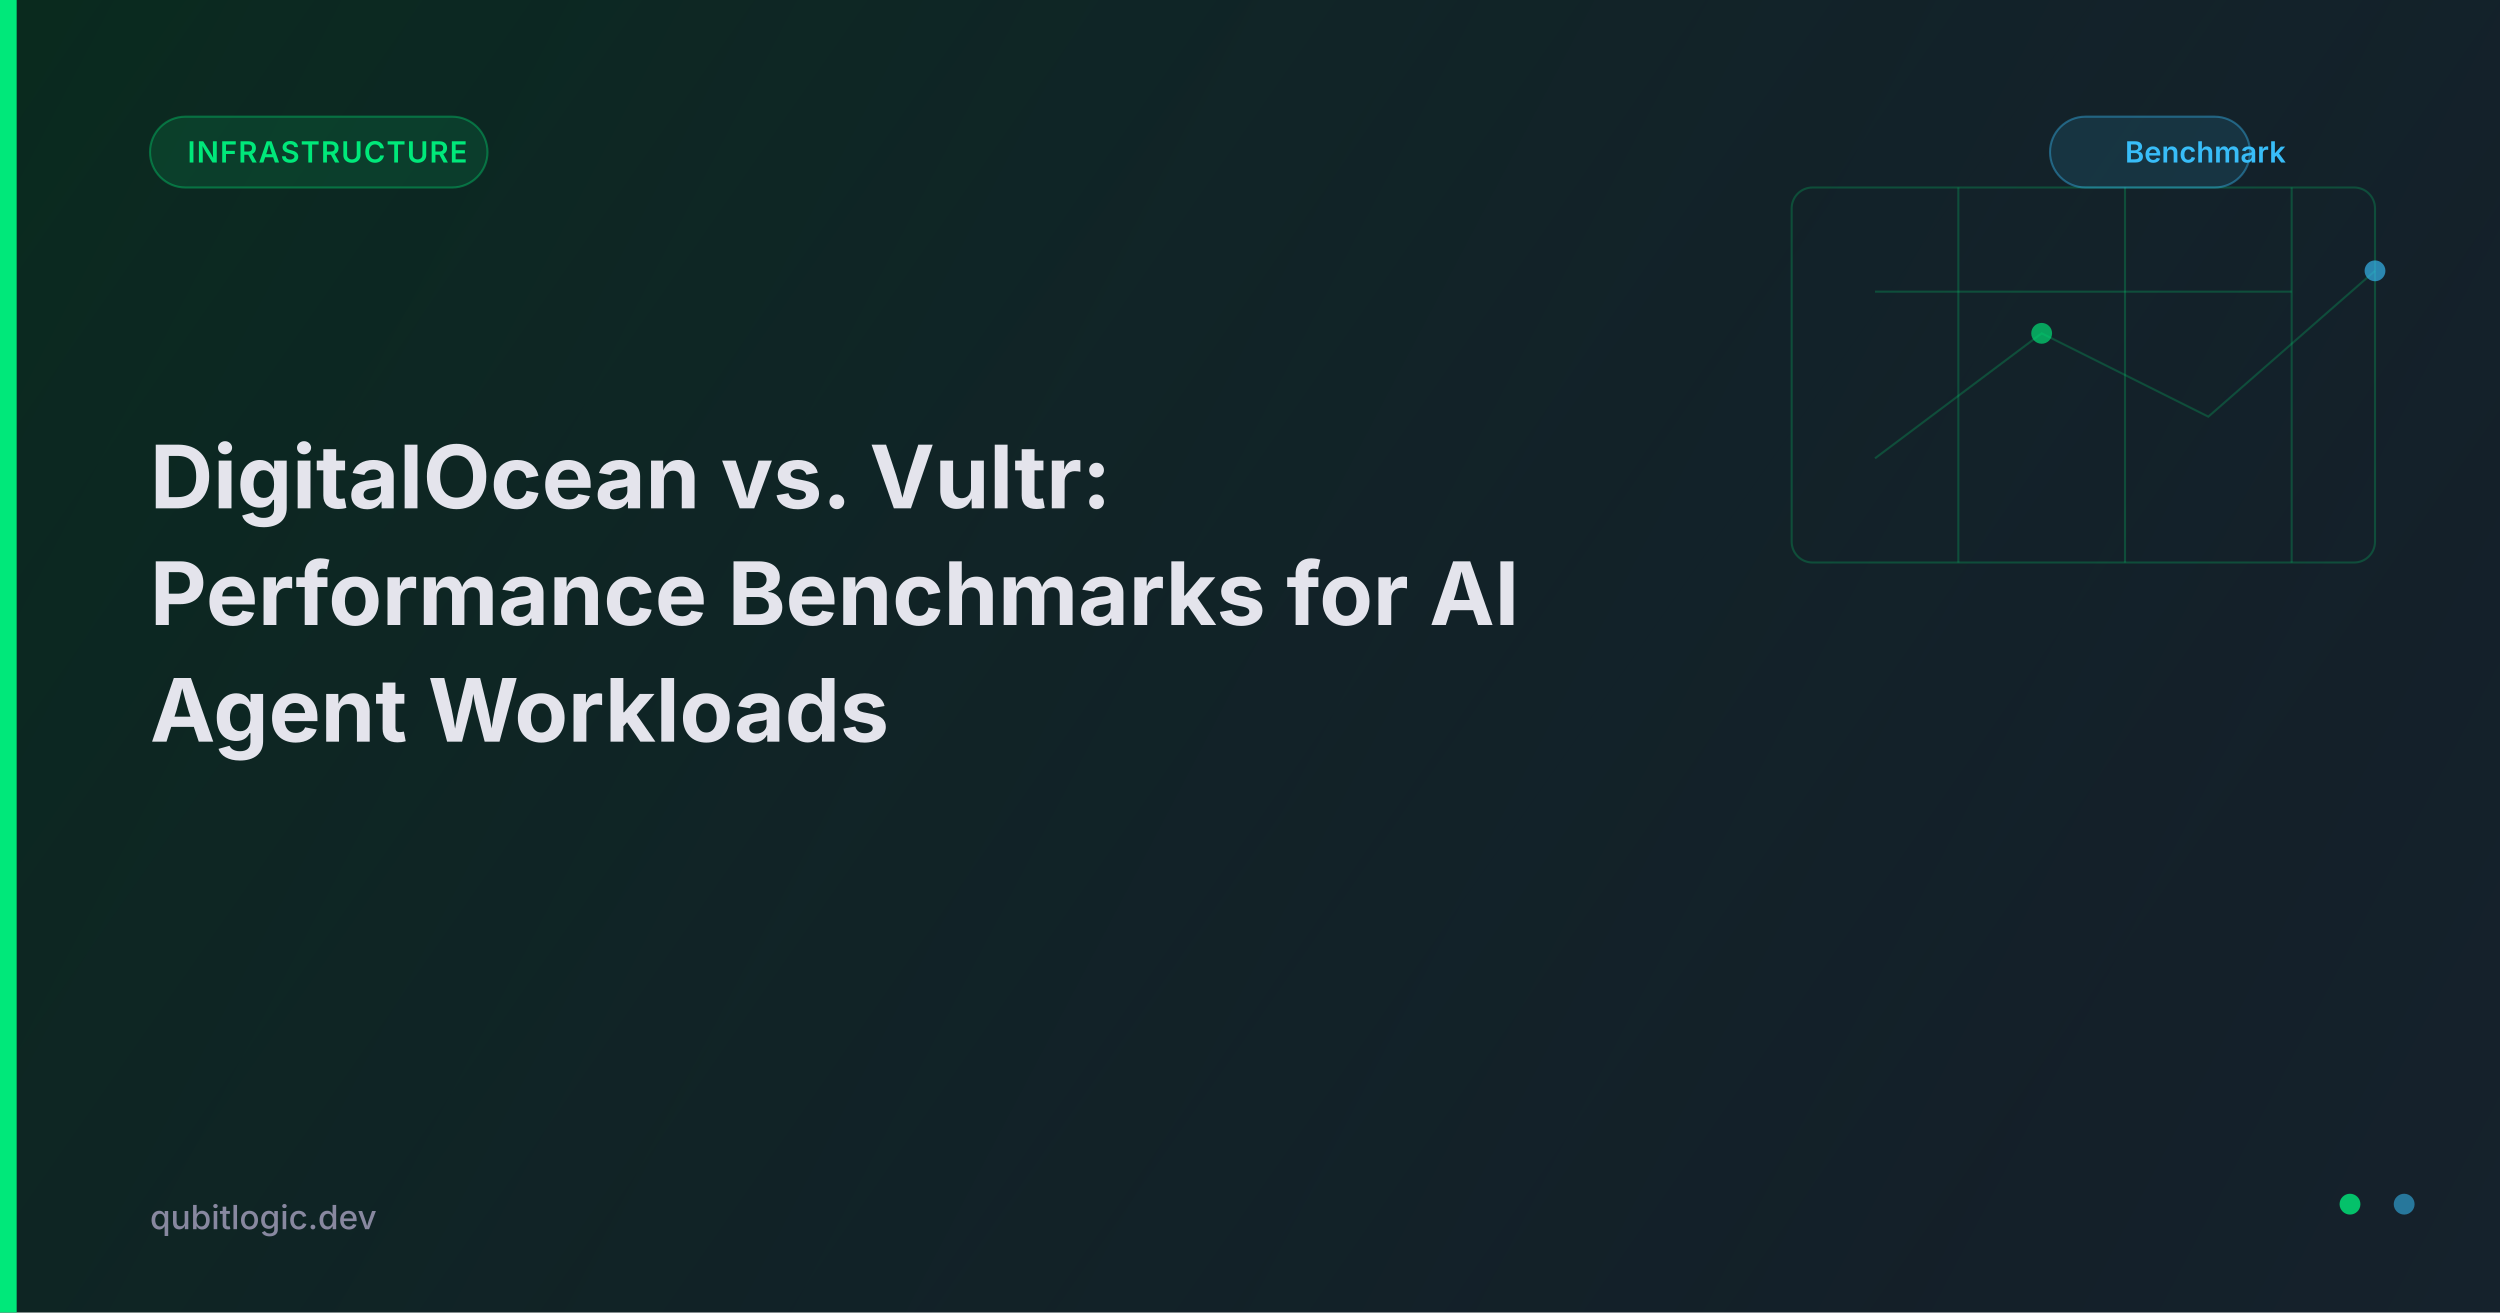
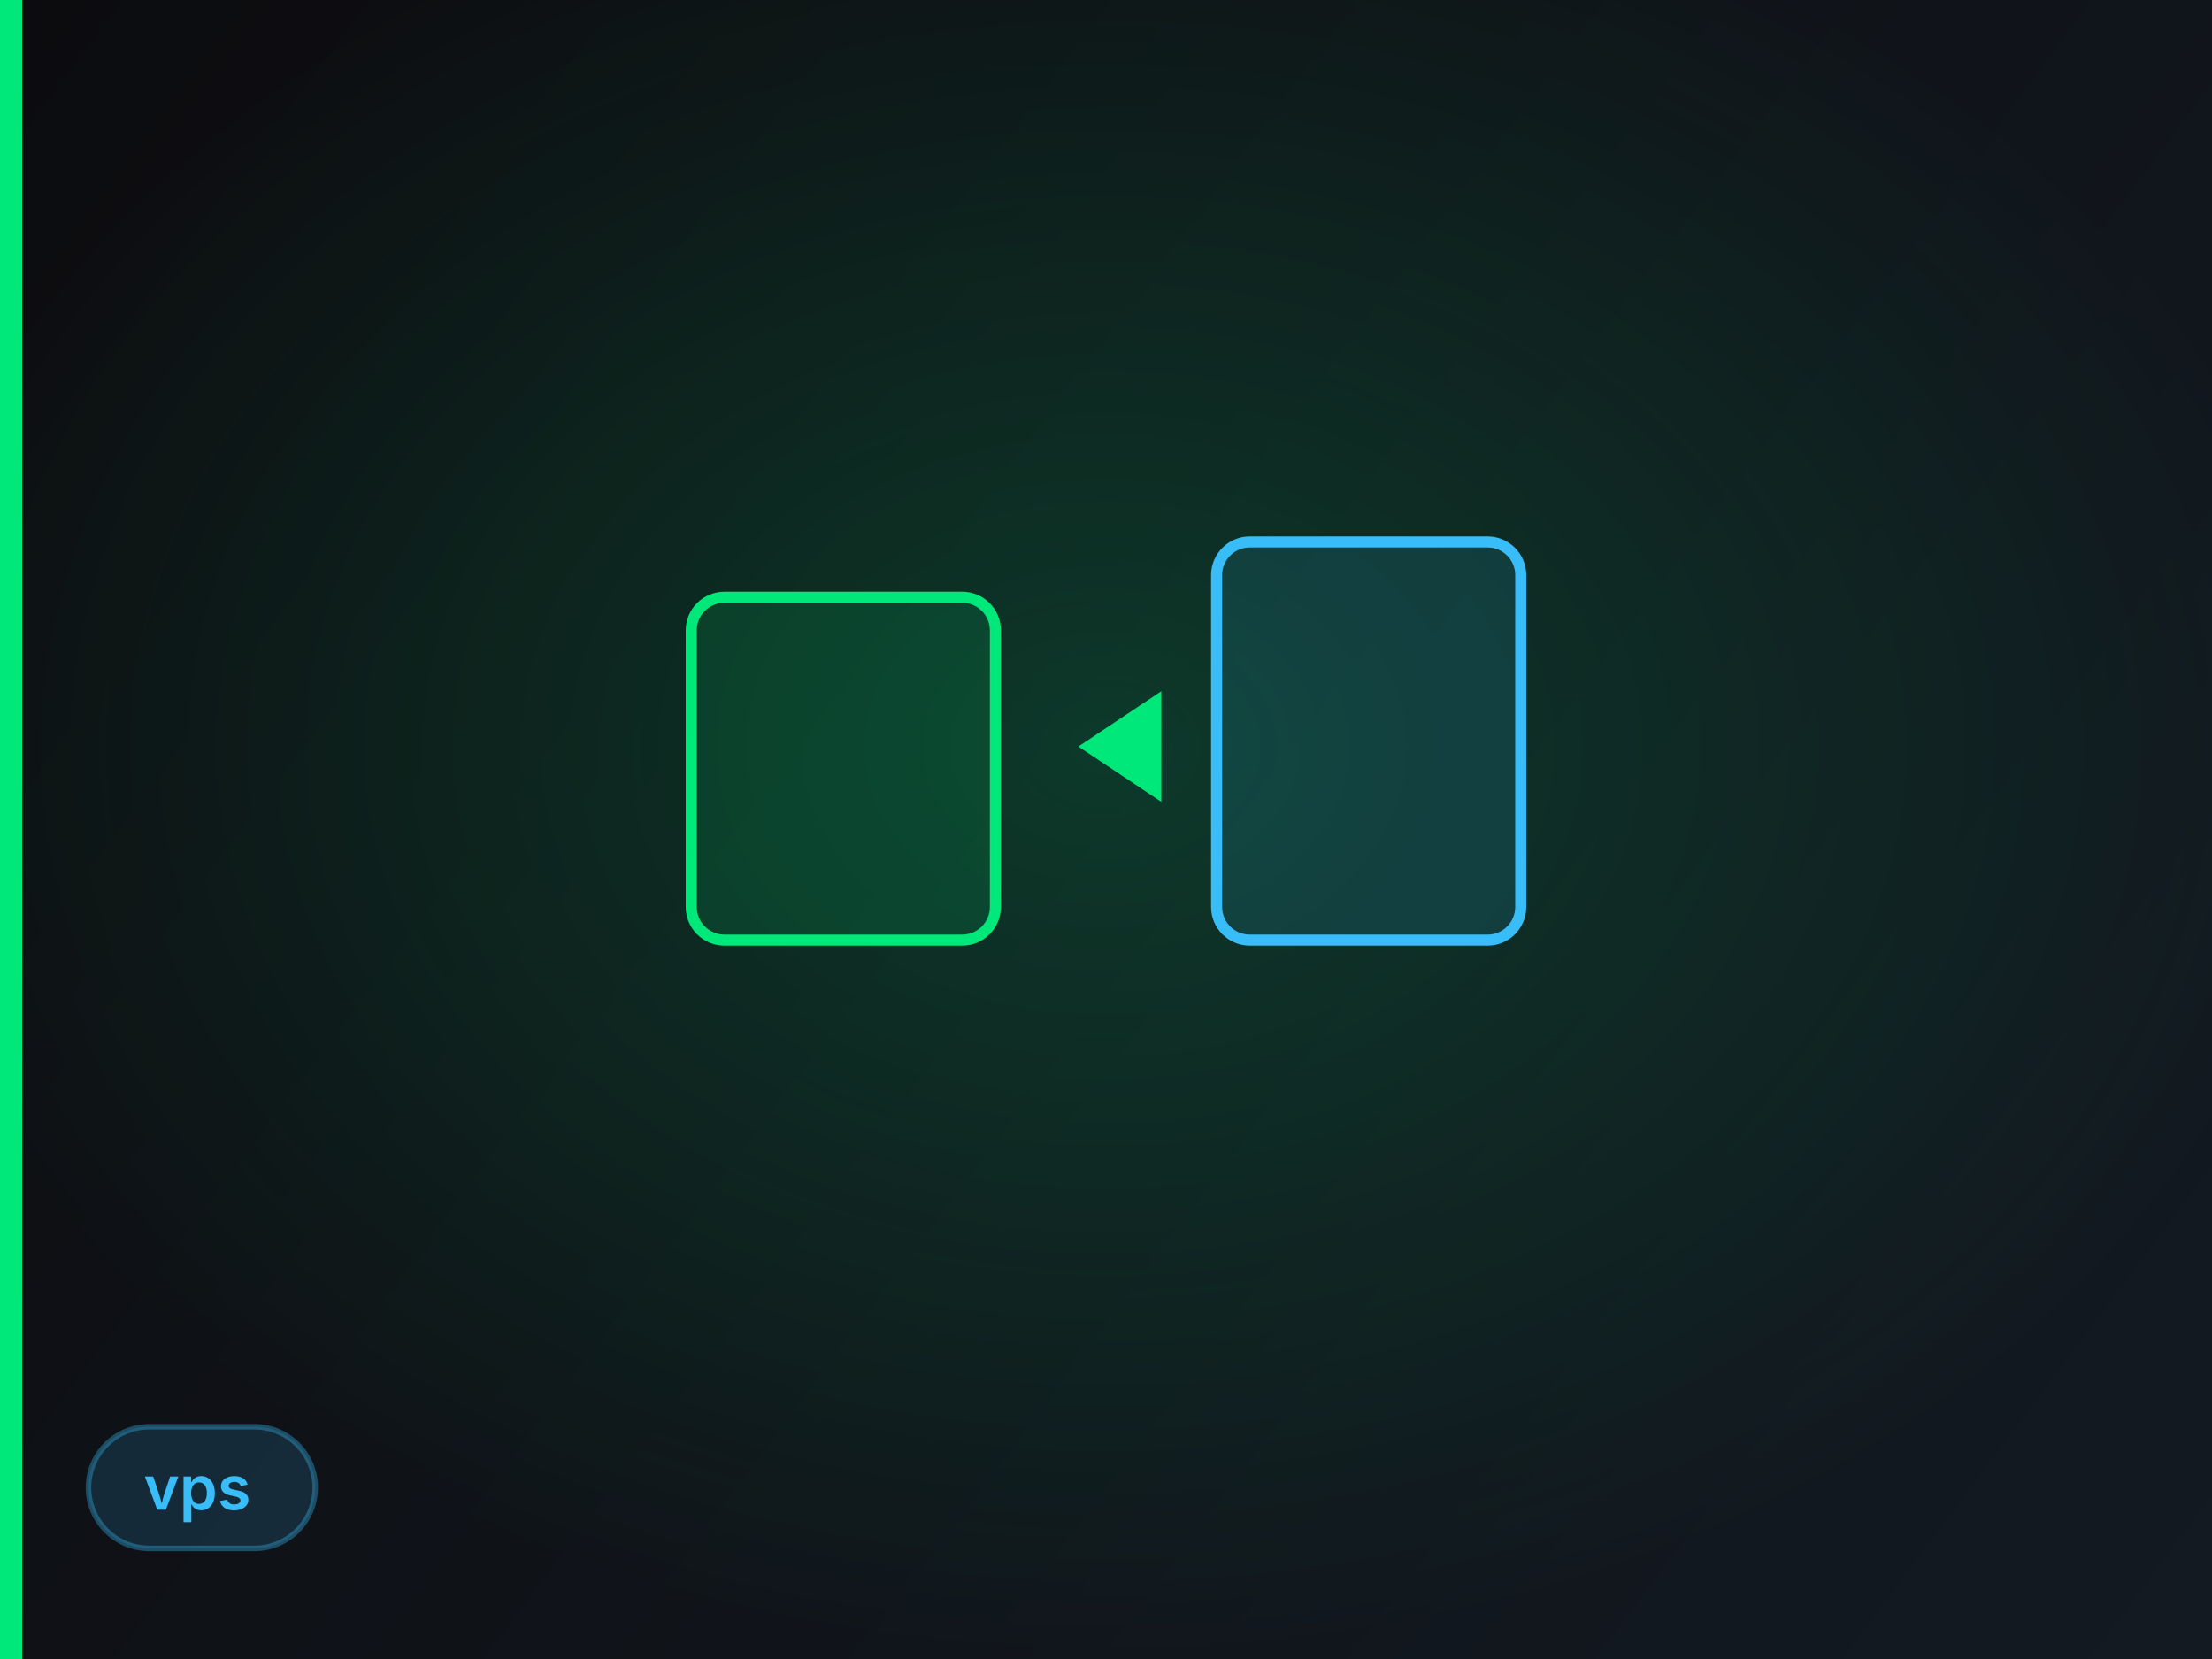
- <svg xmlns="http://www.w3.org/2000/svg" viewBox="0 0 1200 630" fill="none" role="img" aria-label="DigitalOcean vs. Vultr: Performance Benchmarks for AI Agent Workloads">
+ <svg xmlns="http://www.w3.org/2000/svg" viewBox="0 0 400 300" fill="none" role="img" aria-label="DigitalOcean vs. Vultr: Performance Benchmarks for AI Agent Workloads">
  <defs>
-     <linearGradient id="bg" x1="0" y1="0" x2="1200" y2="630" gradientUnits="userSpaceOnUse">
+     <linearGradient id="bg" x1="0" y1="0" x2="400" y2="300" gradientUnits="userSpaceOnUse">
      <stop stop-color="#0c0c0f" />
      <stop offset="1" stop-color="#131a22" />
    </linearGradient>
-     <linearGradient id="glow" x1="0" y1="0" x2="900" y2="630" gradientUnits="userSpaceOnUse">
-       <stop stop-color="#00e87a" stop-opacity="0.14" />
-       <stop offset="1" stop-color="#38bdf8" stop-opacity="0.05" />
-     </linearGradient>
+     <radialGradient id="glow" cx="50%" cy="45%" r="55%">
+       <stop stop-color="#00e87a" stop-opacity="0.18" />
+       <stop offset="1" stop-color="#00e87a" stop-opacity="0" />
+     </radialGradient>
  </defs>
-   <rect width="1200" height="630" fill="url(#bg)" />
-   <rect width="1200" height="630" fill="url(#glow)" />
-   <rect x="0" y="0" width="8" height="630" fill="#00e87a" />
-   <g stroke="#00e87a" stroke-opacity="0.22" stroke-width="1" fill="none">
-     <rect x="860" y="90" width="280" height="180" rx="10" />
-     <line x1="900" y1="140" x2="1100" y2="140" />
-     <line x1="940" y1="90" x2="940" y2="270" />
-     <line x1="1020" y1="90" x2="1020" y2="270" />
-     <line x1="1100" y1="90" x2="1100" y2="270" />
-     <path d="M900 220 L980 160 L1060 200 L1140 130" />
-   </g>
-   <circle cx="980" cy="160" r="5" fill="#00e87a" fill-opacity="0.65" />
-   <circle cx="1140" cy="130" r="5" fill="#38bdf8" fill-opacity="0.65" />
-   <rect x="72" y="56" width="162" height="34" rx="17" fill="#00e87a" fill-opacity="0.12" stroke="#00e87a" stroke-opacity="0.35" />
-   <text x="90" y="78" fill="#00e87a" font-family="Inter, system-ui, sans-serif" font-size="14" font-weight="600" letter-spacing="0.04em">INFRASTRUCTURE</text>
-   <rect x="984" y="56" width="96" height="34" rx="17" fill="#38bdf8" fill-opacity="0.12" stroke="#38bdf8" stroke-opacity="0.4" />
-   <text x="1020" y="78" fill="#38bdf8" font-family="Inter, system-ui, sans-serif" font-size="14" font-weight="600">Benchmark</text>
-   <text x="72" y="244" fill="#e4e4ec" font-family="Inter, system-ui, sans-serif" font-size="42" font-weight="700">DigitalOcean vs. Vultr:</text>
-   <text x="72" y="300" fill="#e4e4ec" font-family="Inter, system-ui, sans-serif" font-size="42" font-weight="700">Performance Benchmarks for AI</text>
-   <text x="72" y="356" fill="#e4e4ec" font-family="Inter, system-ui, sans-serif" font-size="42" font-weight="700">Agent Workloads</text>
-   <text x="72" y="590" fill="#8888a0" font-family="Inter, system-ui, sans-serif" font-size="16" font-weight="500">qubitlogic.dev</text>
-   <circle cx="1128" cy="578" r="5" fill="#00e87a" fill-opacity="0.8" />
-   <circle cx="1154" cy="578" r="5" fill="#38bdf8" fill-opacity="0.55" />
+   <rect width="400" height="300" fill="url(#bg)" />
+   <rect width="400" height="300" fill="url(#glow)" />
+   <rect x="0" y="0" width="4" height="300" fill="#00e87a" />
+   <rect x="125" y="108" width="55" height="62" rx="6" stroke="#00e87a" stroke-width="2" fill="#00e87a" fill-opacity="0.12" />
+   <rect x="220" y="98" width="55" height="72" rx="6" stroke="#38bdf8" stroke-width="2" fill="#38bdf8" fill-opacity="0.12" />
+   <path d="M195 135 L210 125 L210 145 Z" fill="#00e87a" />
+   <rect x="16" y="258" width="41" height="22" rx="11" fill="#38bdf8" fill-opacity="0.15" stroke="#38bdf8" stroke-opacity="0.35" />
+   <text x="26" y="273" fill="#38bdf8" font-family="Inter, system-ui, sans-serif" font-size="11" font-weight="600">vps</text>
</svg>
